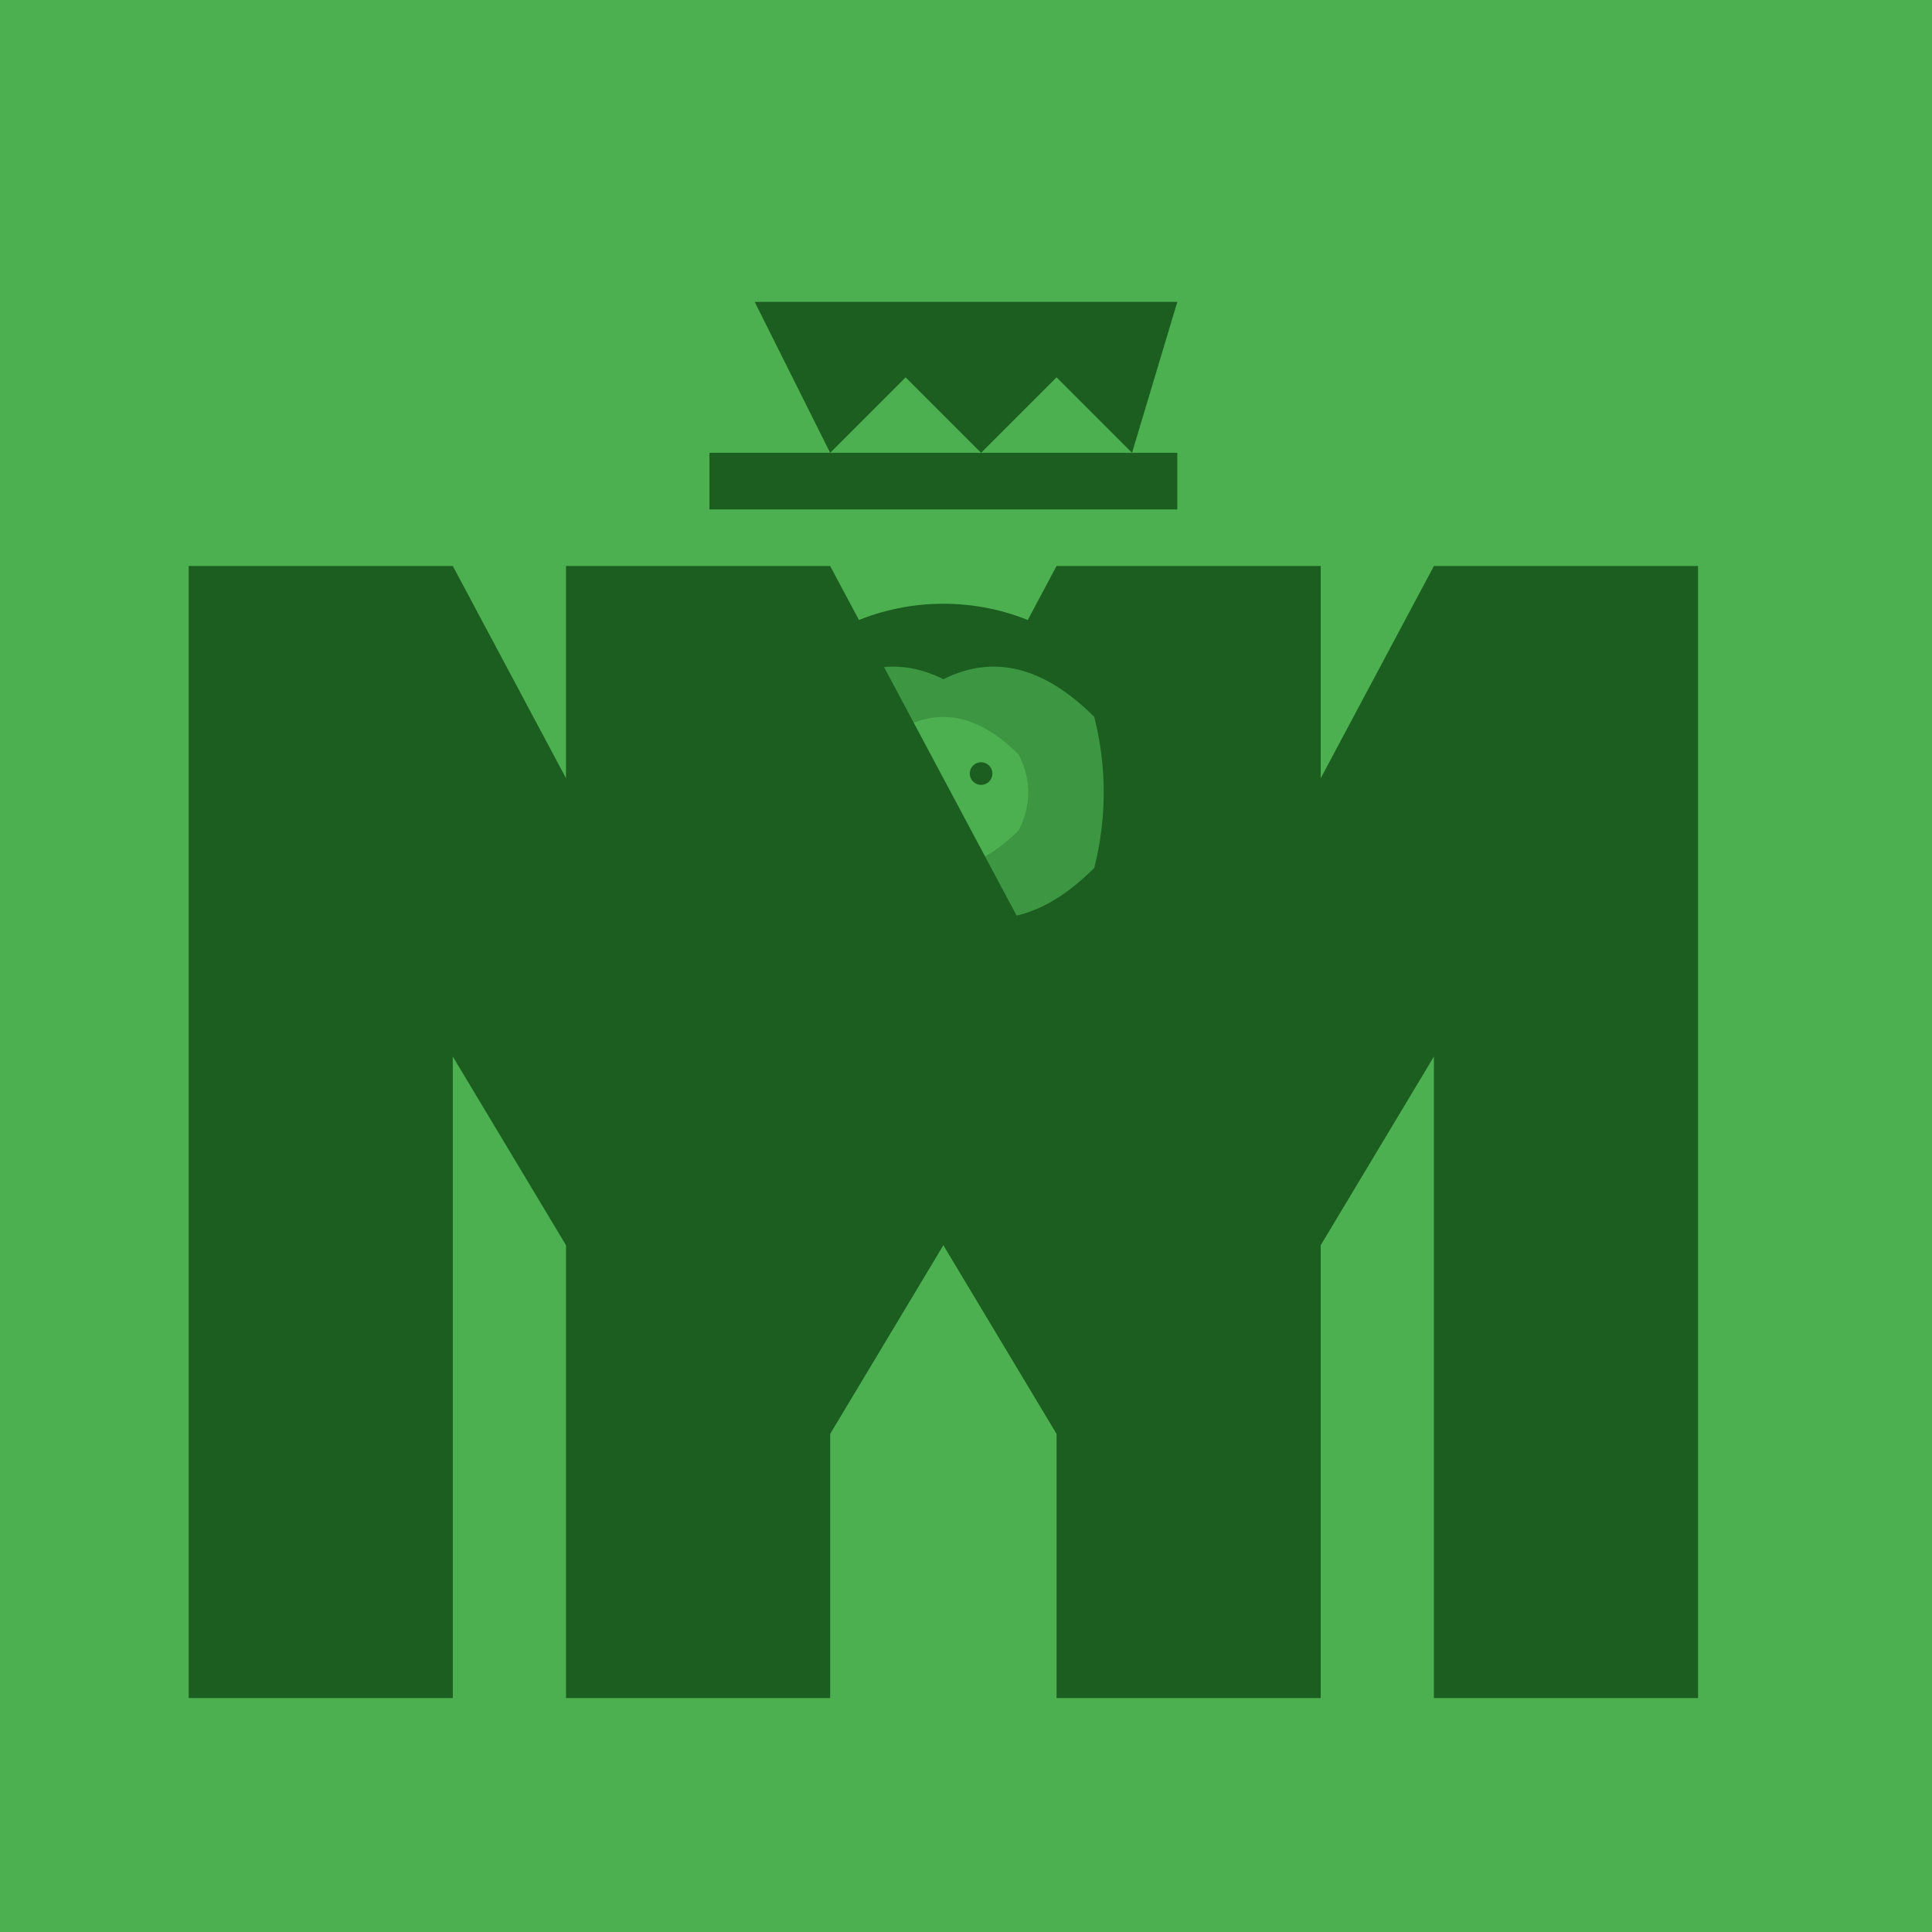
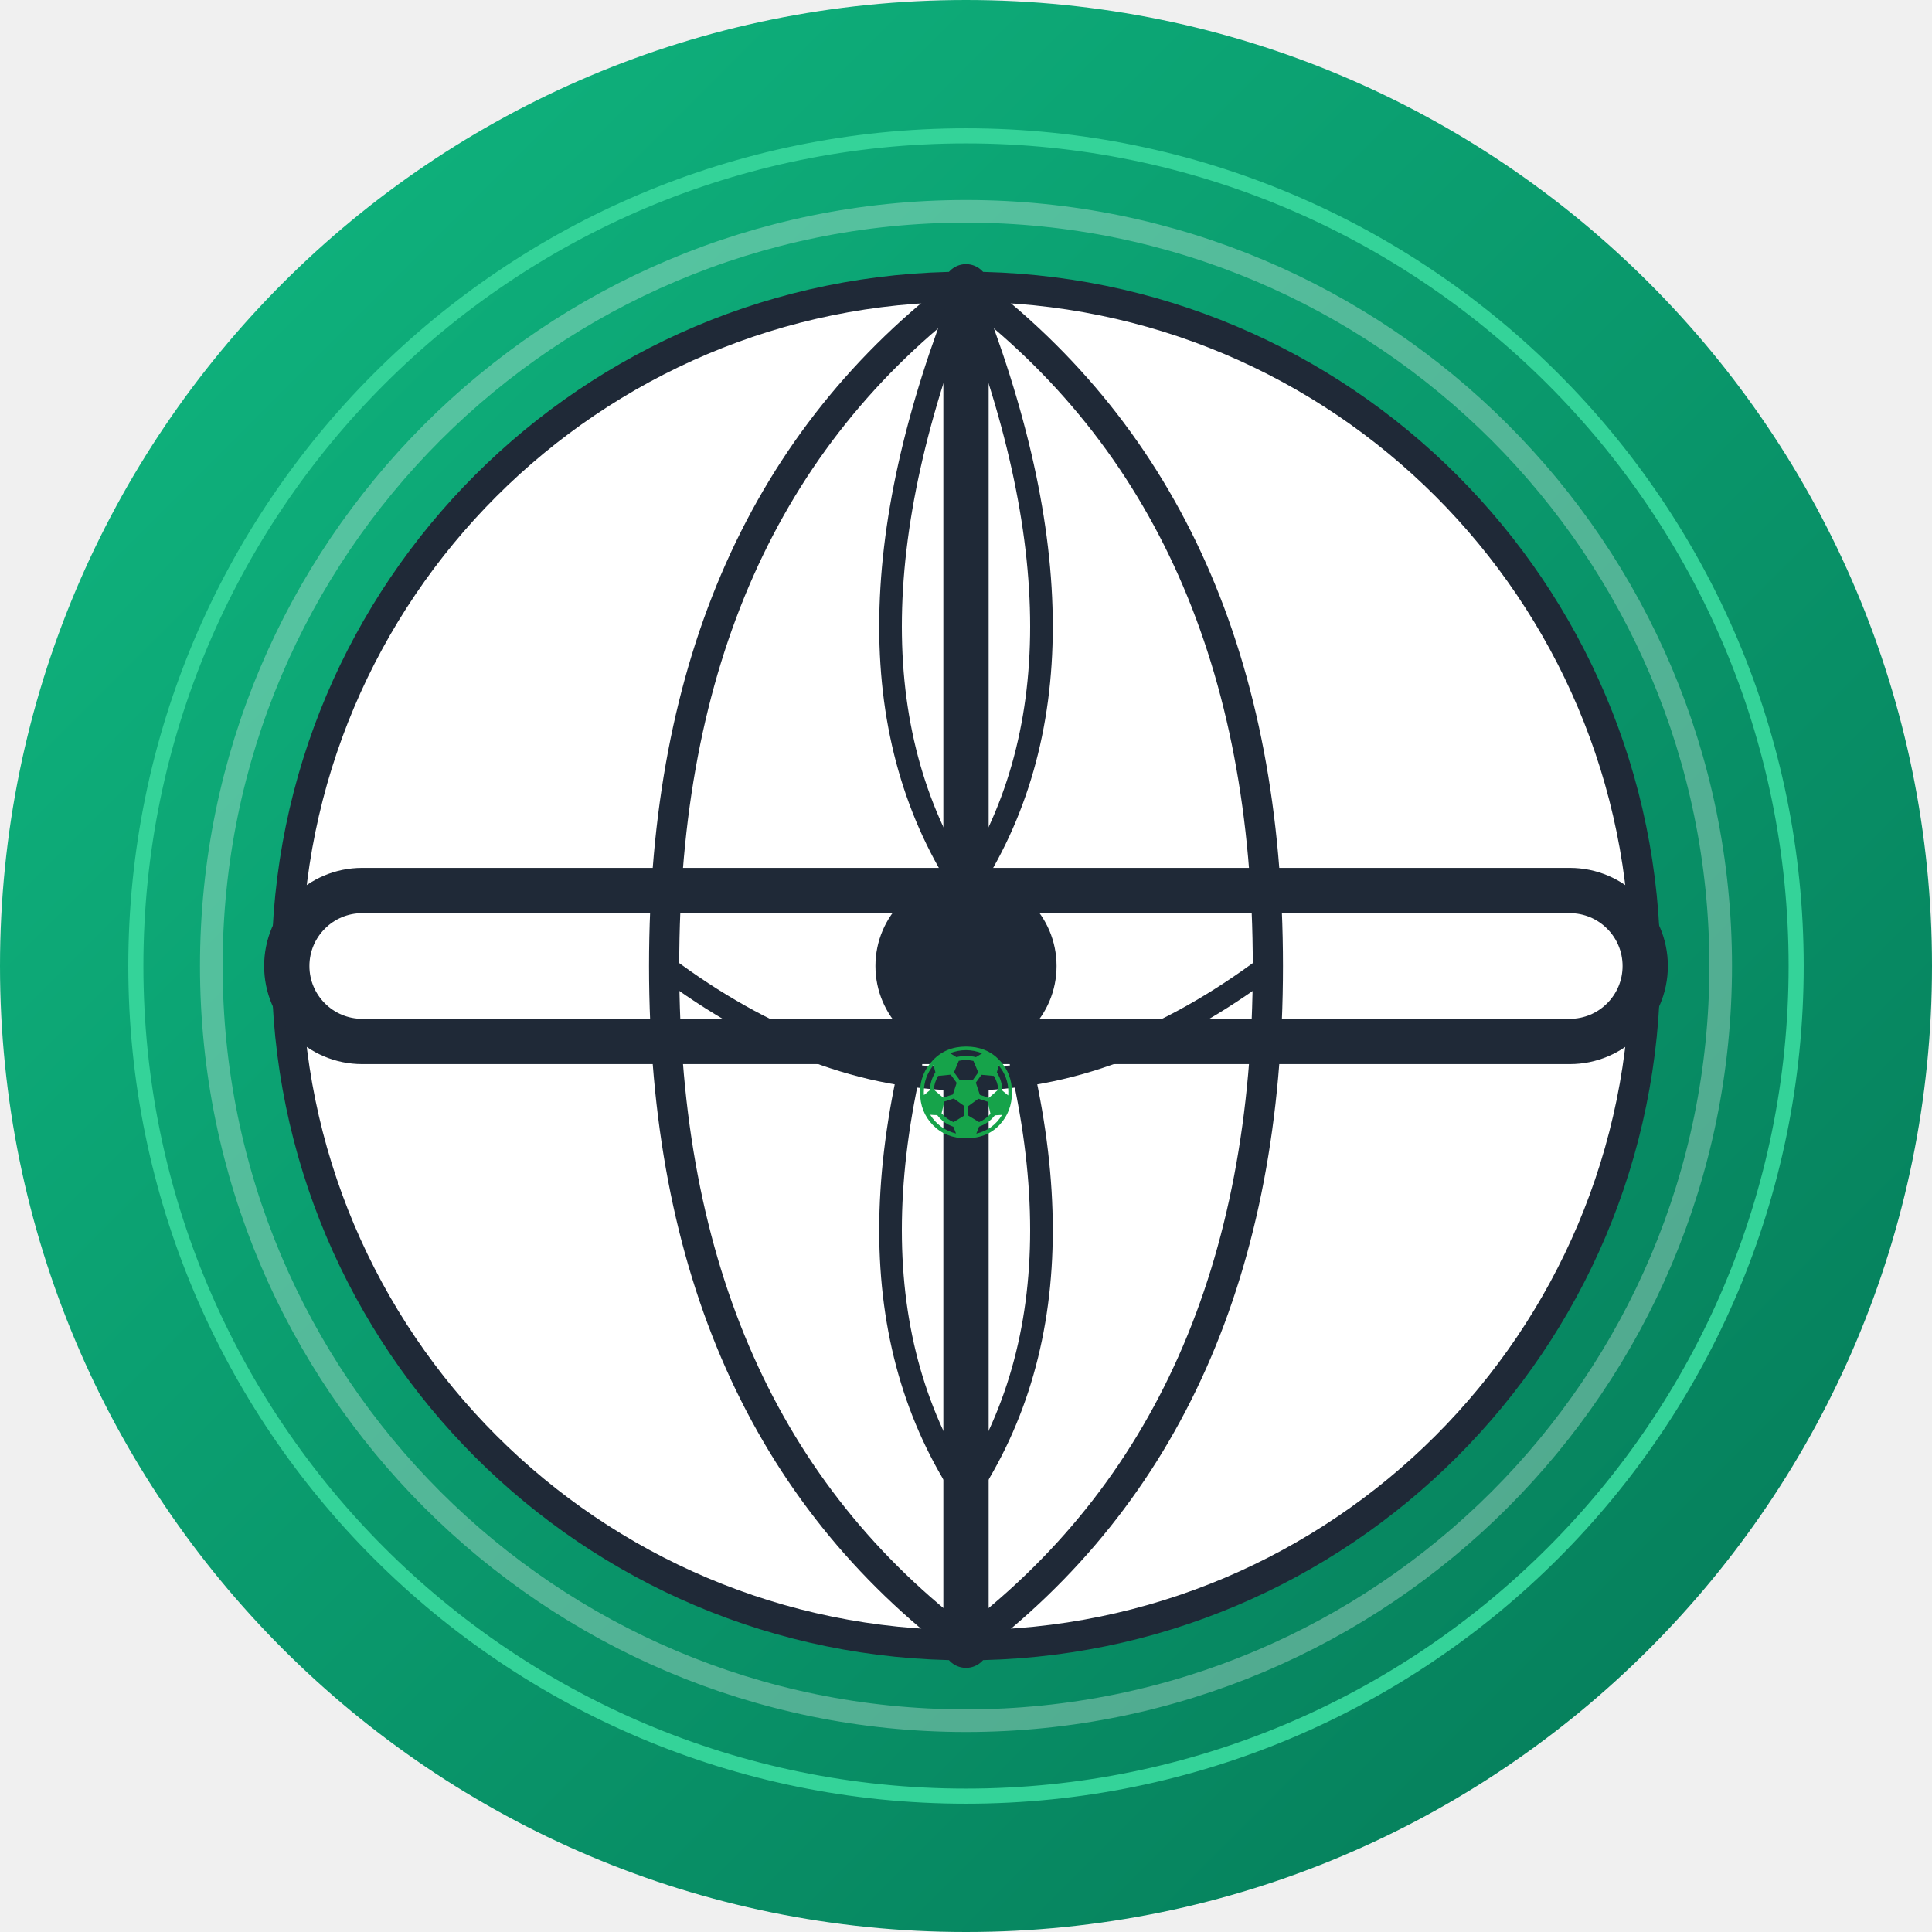
- <svg xmlns="http://www.w3.org/2000/svg" viewBox="0 0 512 512">
-   <rect width="512" height="512" fill="#4CAF50" />
-   <path d="M50 150 L50 450 L120 450 L120 280 L180 380 L220 380 L280 280 L280 450 L350 450 L350 150 L280 150 L200 300 L120 150 Z" fill="#1B5E20" />
-   <path d="M200 80 L220 120 L240 100 L260 120 L280 100 L300 120 L312 80 L188 80 Z" fill="#1B5E20" />
-   <rect x="188" y="120" width="124" height="15" fill="#1B5E20" />
-   <circle cx="250" cy="220" r="60" fill="#1B5E20" />
-   <path d="M230 200 Q250 180 270 200 Q275 210 270 220 Q250 240 230 220 Q225 210 230 200 Z" fill="#4CAF50" />
-   <path d="M210 190 Q230 170 250 180 Q270 170 290 190 Q295 210 290 230 Q270 250 250 240 Q230 250 210 230 Q205 210 210 190 Z" fill="#4CAF50" opacity="0.7" />
-   <circle cx="240" cy="205" r="3" fill="#1B5E20" />
-   <circle cx="260" cy="205" r="3" fill="#1B5E20" />
-   <path d="M248 215 L252 215 L250 220 Z" fill="#1B5E20" />
-   <path d="M245 225 Q250 230 255 225" stroke="#1B5E20" stroke-width="2" fill="none" />
-   <path d="M380 150 L380 450 L450 450 L450 280 L510 380 L550 380 L610 280 L610 450 L680 450 L680 150 L610 150 L530 300 L450 150 Z" fill="#1B5E20" transform="translate(-230, 0)" />
+ <svg xmlns="http://www.w3.org/2000/svg" viewBox="0 0 512 512" width="512" height="512">
+   <defs>
+     <linearGradient id="bgGradient" x1="0%" y1="0%" x2="100%" y2="100%">
+       <stop offset="0%" style="stop-color:#10b981;stop-opacity:1" />
+       <stop offset="100%" style="stop-color:#047857;stop-opacity:1" />
+     </linearGradient>
+   </defs>
+   <circle cx="256" cy="256" r="256" fill="url(#bgGradient)" />
+   <circle cx="256" cy="256" r="180" fill="#ffffff" stroke="#1f2937" stroke-width="8" />
+   <rect x="76" y="236" width="360" height="40" fill="none" stroke="#1f2937" stroke-width="12" rx="20" />
+   <line x1="256" y1="76" x2="256" y2="436" stroke="#1f2937" stroke-width="12" stroke-linecap="round" />
+   <path d="M256,76 Q336,136 336,256 Q336,376 256,436 Q176,376 176,256 Q176,136 256,76" fill="none" stroke="#1f2937" stroke-width="8" />
+   <path d="M176,256 Q256,316 336,256" fill="none" stroke="#1f2937" stroke-width="6" />
+   <path d="M256,76 Q216,176 256,236 Q296,176 256,76" fill="none" stroke="#1f2937" stroke-width="6" />
+   <path d="M256,236 Q216,336 256,396 Q296,336 256,236" fill="none" stroke="#1f2937" stroke-width="6" />
+   <circle cx="256" cy="256" r="24" fill="#1f2937" />
+   <text x="256" y="300" text-anchor="middle" font-family="Arial, sans-serif" font-size="32" font-weight="bold" fill="#16a34a">⚽</text>
+   <circle cx="256" cy="256" r="200" fill="none" stroke="#ffffff" stroke-width="6" opacity="0.3" />
+   <circle cx="256" cy="256" r="220" fill="none" stroke="#34d399" stroke-width="4" />
</svg>
